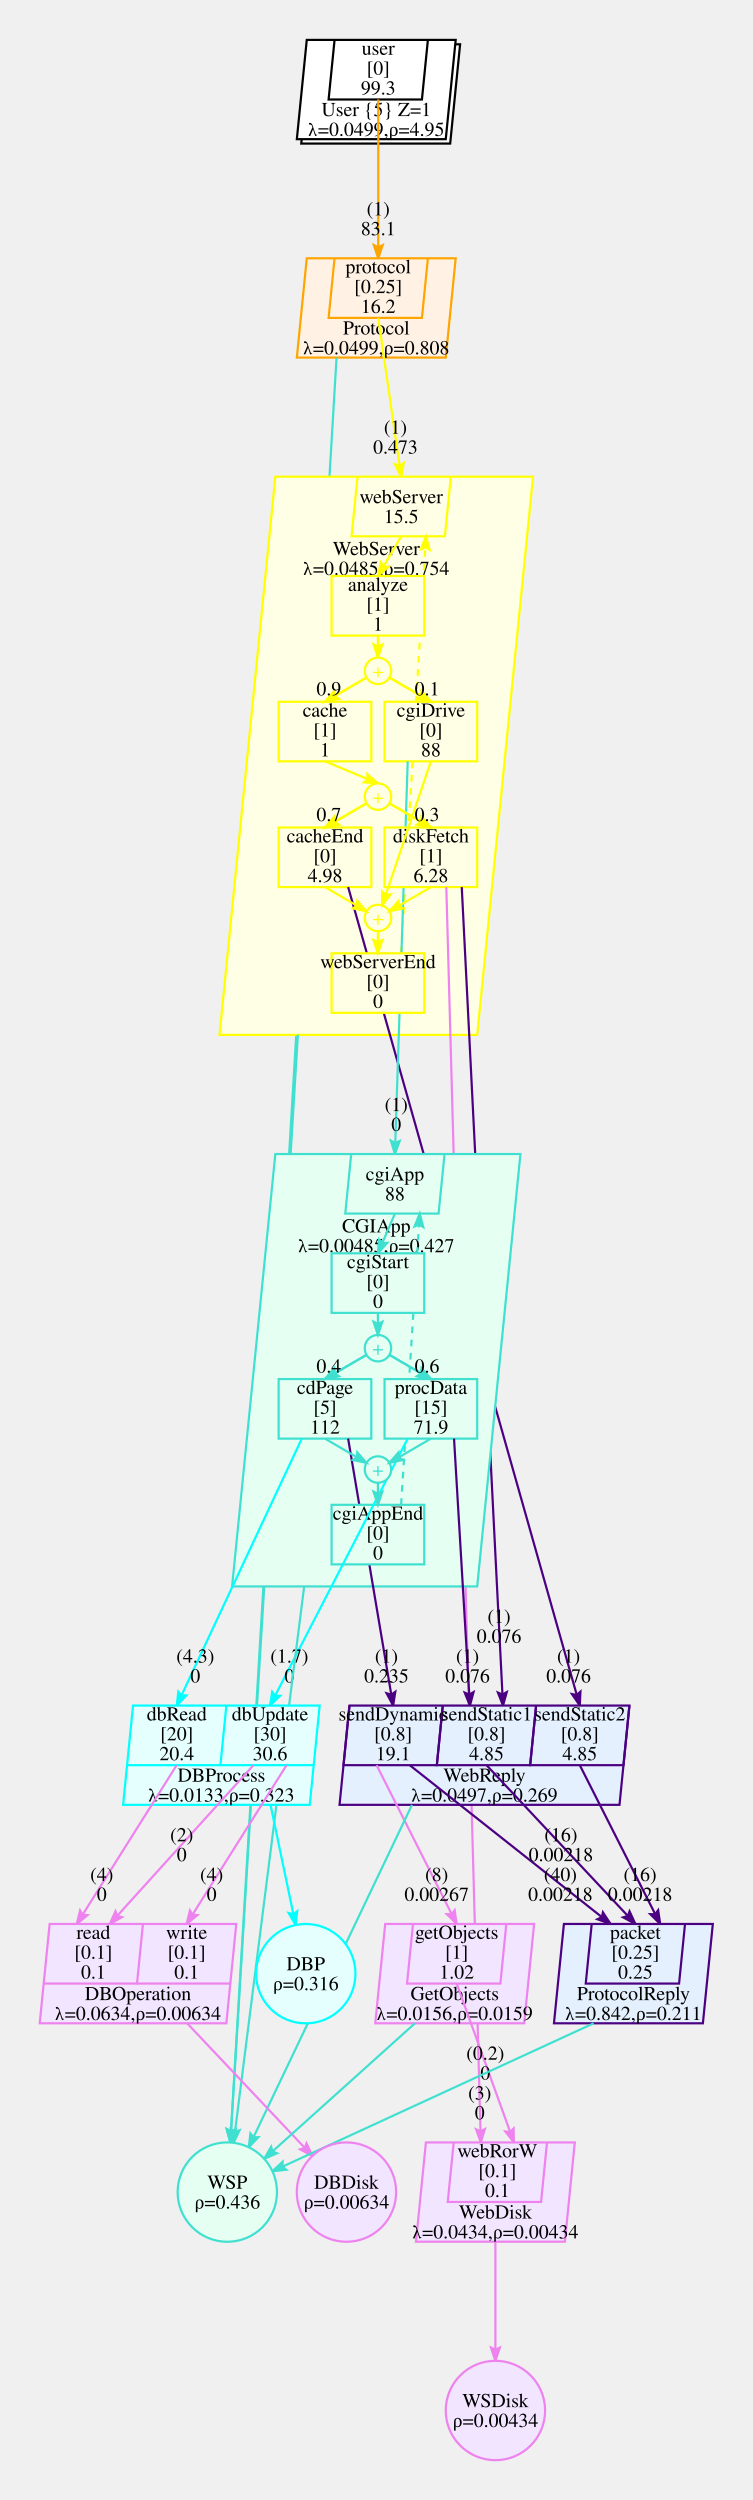
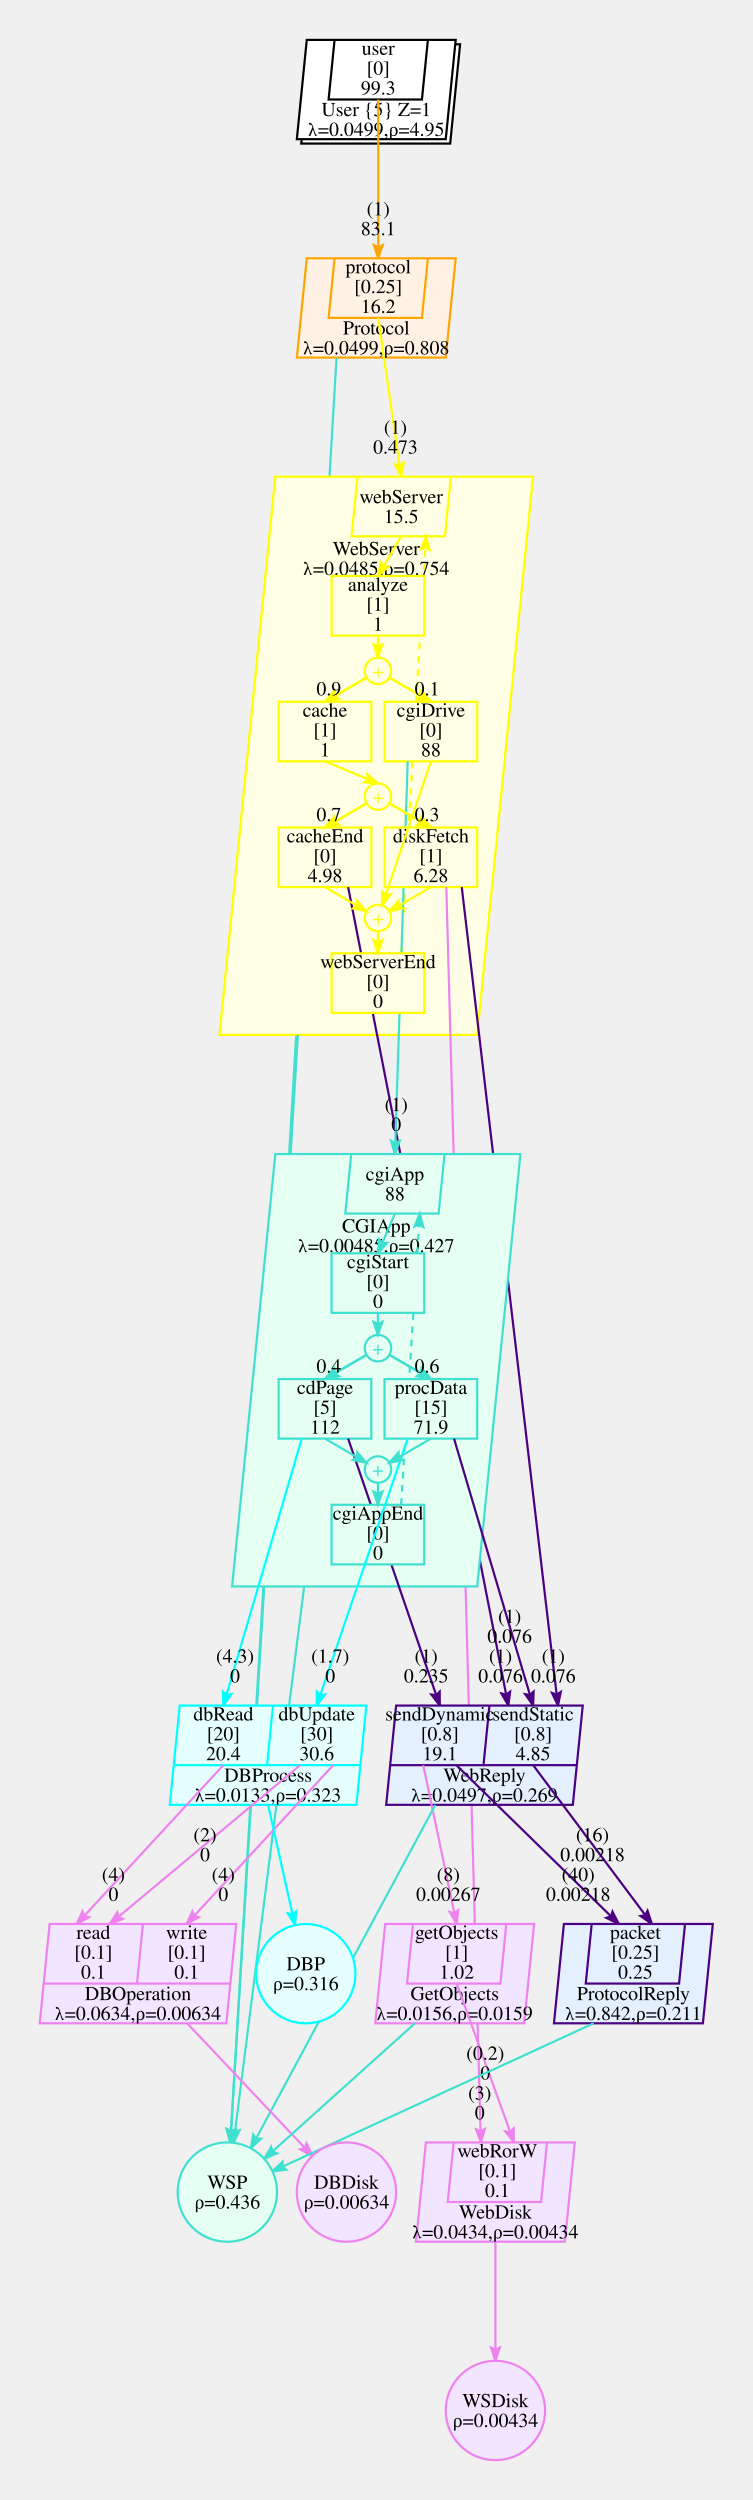
<svg xmlns="http://www.w3.org/2000/svg" width="4.737in" height="15.736in" viewBox="0 0 8528 28325">
  <polygon fill="#ffffff" stroke="black" stroke-width="25" points="3526.25,500 5213.75,500 5101.25,1625 3413.75,1625 " />
  <polygon fill="#ffffff" stroke="black" stroke-width="25" points="3476.25,450 5163.75,450 5051.25,1575 3363.75,1575 " />
  <text x="4264" y="1538" font-family="Times" font-style="Roman" font-size="225" fill="black" text-anchor="middle">λ=0.0499,ρ=4.95</text>
  <text x="4264" y="1313" font-family="Times" font-style="Roman" font-size="225" fill="black" text-anchor="middle">User {5} Z=1</text>
  <polyline stroke="black" stroke-width="25" fill="none" points="3791.25,450 3723.75,1125 4781.25,1125 4848.75,450 " />
  <text x="4286" y="1069" font-family="Times" font-style="Roman" font-size="225" fill="black" text-anchor="middle">99.3</text>
  <text x="4286" y="844" font-family="Times" font-style="Roman" font-size="225" fill="black" text-anchor="middle">[0]</text>
  <text x="4286" y="619" font-family="Times" font-style="Roman" font-size="225" fill="black" text-anchor="middle">user</text>
  <line x1="4286.25" y1="1125" x2="4286.25" y2="2925" stroke="Orange" stroke-width="25" />
  <polygon fill="Orange" stroke="Orange" stroke-width="25" points="4286.25,2925 4336.25,2775 4286.25,2800 4236.25,2775 " />
  <text x="4286" y="2663" font-family="Times" font-style="Roman" font-size="225" fill="black" text-anchor="middle">83.1</text>
  <text x="4286" y="2438" font-family="Times" font-style="Roman" font-size="225" fill="black" text-anchor="middle">(1)</text>
  <polygon fill="#fff2e5" stroke="Orange" stroke-width="25" points="3476.25,2925 5163.75,2925 5051.25,4050 3363.75,4050 " />
  <text x="4264" y="4013" font-family="Times" font-style="Roman" font-size="225" fill="black" text-anchor="middle">λ=0.0499,ρ=0.808</text>
  <text x="4264" y="3788" font-family="Times" font-style="Roman" font-size="225" fill="black" text-anchor="middle">Protocol</text>
  <polyline stroke="Orange" stroke-width="25" fill="none" points="3791.25,2925 3723.75,3600 4781.25,3600 4848.75,2925 " />
  <text x="4286" y="3544" font-family="Times" font-style="Roman" font-size="225" fill="black" text-anchor="middle">16.2</text>
  <text x="4286" y="3319" font-family="Times" font-style="Roman" font-size="225" fill="black" text-anchor="middle">[0.25]</text>
  <text x="4286" y="3094" font-family="Times" font-style="Roman" font-size="225" fill="black" text-anchor="middle">protocol</text>
  <line x1="4286.25" y1="3600" x2="4546.25" y2="5400" stroke="Yellow" stroke-width="25" />
  <polygon fill="Yellow" stroke="Yellow" stroke-width="25" points="4546.25,5400 4574.29,5244.39 4528.38,5276.28 4475.32,5258.69 " />
  <text x="4481" y="5138" font-family="Times" font-style="Roman" font-size="225" fill="black" text-anchor="middle">0.473</text>
  <text x="4481" y="4913" font-family="Times" font-style="Roman" font-size="225" fill="black" text-anchor="middle">(1)</text>
  <line x1="3813.75" y1="4050" x2="2609.68" y2="24276" stroke="Turquoise" stroke-width="25" />
  <polygon fill="Turquoise" stroke="Turquoise" stroke-width="25" points="2609.68,24276 2668.5,24129.2 2617.11,24151.2 2568.68,24123.3 " />
  <polygon fill="#ffffe5" stroke="Yellow" stroke-width="25" points="3120,5400 6040,5400 5407.5,11725 2487.5,11725 " />
  <text x="4264" y="6513" font-family="Times" font-style="Roman" font-size="225" fill="black" text-anchor="middle">λ=0.0485,ρ=0.754</text>
  <text x="4264" y="6288" font-family="Times" font-style="Roman" font-size="225" fill="black" text-anchor="middle">WebServer</text>
  <polyline stroke="Yellow" stroke-width="25" fill="none" points="4051.25,5400 3983.75,6075 5041.25,6075 5108.75,5400 " />
  <text x="4546" y="5925" font-family="Times" font-style="Roman" font-size="225" fill="black" text-anchor="middle">15.5</text>
  <text x="4546" y="5700" font-family="Times" font-style="Roman" font-size="225" fill="black" text-anchor="middle">webServer</text>
  <line x1="4546.25" y1="6075" x2="4282.5" y2="6525" stroke="Yellow" stroke-width="25" />
  <polygon fill="Yellow" stroke="Yellow" stroke-width="25" points="4282.5,6525 4401.49,6420.87 4345.71,6417.16 4315.21,6370.31 " />
  <line x1="4545" y1="10800" x2="4827.5" y2="6075" stroke-dasharray="75" stroke="Yellow" stroke-width="25" />
  <polygon fill="Yellow" stroke="Yellow" stroke-width="25" points="4827.5,6075 4768.64,6221.75 4820.04,6199.78 4868.46,6227.72 " />
  <polygon fill="#ffffe5" stroke="Yellow" stroke-width="25" points="3757.5,7200 3757.5,6525 4807.5,6525 4807.5,7200 3757.5,7200 " />
  <text x="4283" y="7144" font-family="Times" font-style="Roman" font-size="225" fill="black" text-anchor="middle">1</text>
  <text x="4283" y="6919" font-family="Times" font-style="Roman" font-size="225" fill="black" text-anchor="middle">[1]</text>
  <text x="4283" y="6694" font-family="Times" font-style="Roman" font-size="225" fill="black" text-anchor="middle">analyze</text>
  <polygon fill="#ffffe5" stroke="Yellow" stroke-width="25" points="3157.5,8625 3157.5,7950 4207.5,7950 4207.5,8625 3157.5,8625 " />
  <text x="3683" y="8569" font-family="Times" font-style="Roman" font-size="225" fill="black" text-anchor="middle">1</text>
  <text x="3683" y="8344" font-family="Times" font-style="Roman" font-size="225" fill="black" text-anchor="middle">[1]</text>
  <text x="3683" y="8119" font-family="Times" font-style="Roman" font-size="225" fill="black" text-anchor="middle">cache</text>
  <polygon fill="#ffffe5" stroke="Yellow" stroke-width="25" points="3157.5,10050 3157.5,9375 4207.5,9375 4207.5,10050 3157.5,10050 " />
-   <line x1="3945" y1="10050" x2="6570" y2="19325" stroke="Indigo" stroke-width="25" />
-   <polygon fill="Indigo" stroke="Indigo" stroke-width="25" points="6570,19325 6577.26,19167.1 6535.96,19204.7 6481.04,19194.3 " />
-   <text x="6443" y="19063" font-family="Times" font-style="Roman" font-size="225" fill="black" text-anchor="middle">0.076</text>
-   <text x="6443" y="18838" font-family="Times" font-style="Roman" font-size="225" fill="black" text-anchor="middle">(1)</text>
+   <line x1="3945" y1="10050" x2="5760" y2="19325" stroke="Indigo" stroke-width="25" />
+   <polygon fill="Indigo" stroke="Indigo" stroke-width="25" points="5760,19325 5780.26,19168.2 5735.99,19202.3 5682.12,19187.4 " />
+   <text x="5672" y="19063" font-family="Times" font-style="Roman" font-size="225" fill="black" text-anchor="middle">0.076</text>
+   <text x="5672" y="18838" font-family="Times" font-style="Roman" font-size="225" fill="black" text-anchor="middle">(1)</text>
  <text x="3683" y="9994" font-family="Times" font-style="Roman" font-size="225" fill="black" text-anchor="middle">4.98</text>
  <text x="3683" y="9769" font-family="Times" font-style="Roman" font-size="225" fill="black" text-anchor="middle">[0]</text>
  <text x="3683" y="9544" font-family="Times" font-style="Roman" font-size="225" fill="black" text-anchor="middle">cacheEnd</text>
  <polygon fill="#ffffe5" stroke="Yellow" stroke-width="25" points="4357.5,8625 4357.5,7950 5407.5,7950 5407.5,8625 4357.5,8625 " />
  <line x1="4620" y1="8625" x2="4475" y2="13075" stroke="Turquoise" stroke-width="25" />
  <polygon fill="Turquoise" stroke="Turquoise" stroke-width="25" points="4475,13075 4529.86,12926.7 4479.07,12950.1 4429.91,12923.5 " />
  <text x="4490" y="12813" font-family="Times" font-style="Roman" font-size="225" fill="black" text-anchor="middle">0</text>
  <text x="4490" y="12588" font-family="Times" font-style="Roman" font-size="225" fill="black" text-anchor="middle">(1)</text>
  <text x="4883" y="8569" font-family="Times" font-style="Roman" font-size="225" fill="black" text-anchor="middle">88</text>
  <text x="4883" y="8344" font-family="Times" font-style="Roman" font-size="225" fill="black" text-anchor="middle">[0]</text>
  <text x="4883" y="8119" font-family="Times" font-style="Roman" font-size="225" fill="black" text-anchor="middle">cgiDrive</text>
  <polygon fill="#ffffe5" stroke="Yellow" stroke-width="25" points="4357.5,10050 4357.5,9375 5407.5,9375 5407.5,10050 4357.5,10050 " />
  <line x1="5057.5" y1="10050" x2="5448.75" y2="24275" stroke="Violet" stroke-width="25" />
  <polygon fill="Violet" stroke="Violet" stroke-width="25" points="5448.75,24275 5494.61,24123.7 5445.31,24150 5394.64,24126.4 " />
  <text x="5436" y="24013" font-family="Times" font-style="Roman" font-size="225" fill="black" text-anchor="middle">0</text>
  <text x="5436" y="23788" font-family="Times" font-style="Roman" font-size="225" fill="black" text-anchor="middle">(3)</text>
-   <line x1="5232.5" y1="10050" x2="5700" y2="19325" stroke="Indigo" stroke-width="25" />
-   <polygon fill="Indigo" stroke="Indigo" stroke-width="25" points="5700,19325 5742.39,19172.7 5693.71,19200.2 5642.51,19177.7 " />
-   <text x="5655" y="18613" font-family="Times" font-style="Roman" font-size="225" fill="black" text-anchor="middle">0.076</text>
-   <text x="5655" y="18388" font-family="Times" font-style="Roman" font-size="225" fill="black" text-anchor="middle">(1)</text>
+   <line x1="5232.5" y1="10050" x2="6322.5" y2="19325" stroke="Indigo" stroke-width="25" />
+   <polygon fill="Indigo" stroke="Indigo" stroke-width="25" points="6322.5,19325 6354.65,19170.2 6307.91,19200.9 6255.33,19181.9 " />
+   <text x="6270" y="19063" font-family="Times" font-style="Roman" font-size="225" fill="black" text-anchor="middle">0.076</text>
+   <text x="6270" y="18838" font-family="Times" font-style="Roman" font-size="225" fill="black" text-anchor="middle">(1)</text>
  <text x="4883" y="9994" font-family="Times" font-style="Roman" font-size="225" fill="black" text-anchor="middle">6.28</text>
  <text x="4883" y="9769" font-family="Times" font-style="Roman" font-size="225" fill="black" text-anchor="middle">[1]</text>
  <text x="4883" y="9544" font-family="Times" font-style="Roman" font-size="225" fill="black" text-anchor="middle">diskFetch</text>
  <polygon fill="#ffffe5" stroke="Yellow" stroke-width="25" points="3757.5,11475 3757.5,10800 4807.5,10800 4807.5,11475 3757.5,11475 " />
  <text x="4283" y="11419" font-family="Times" font-style="Roman" font-size="225" fill="black" text-anchor="middle">0</text>
  <text x="4283" y="11194" font-family="Times" font-style="Roman" font-size="225" fill="black" text-anchor="middle">[0]</text>
  <text x="4283" y="10969" font-family="Times" font-style="Roman" font-size="225" fill="black" text-anchor="middle">webServerEnd</text>
  <line x1="4282.5" y1="7200" x2="4282.5" y2="7450" stroke="Yellow" stroke-width="25" />
  <polygon fill="Yellow" stroke="Yellow" stroke-width="25" points="4282.5,7450 4332.5,7300 4282.5,7325 4232.5,7300 " />
  <line x1="3682.5" y1="8625" x2="4282.5" y2="8875" stroke="Yellow" stroke-width="25" />
  <polygon fill="Yellow" stroke="Yellow" stroke-width="25" points="4282.5,8875 4163.27,8771.15 4167.12,8826.92 4124.81,8863.46 " />
  <circle cx="4283" cy="7600" r="150" fill="#ffffe5" stroke="Yellow" stroke-width="25" />
  <text x="4283" y="7675" font-family="Times" font-style="Roman" font-size="225" fill="Yellow" text-anchor="middle">+</text>
  <line x1="4152.93" y1="7675.58" x2="3682.5" y2="7950" stroke="Yellow" stroke-width="25" />
  <polygon fill="Yellow" stroke="Yellow" stroke-width="25" points="3682.5,7950 3837.26,7917.61 3790.47,7887.02 3786.87,7831.23 " />
  <line x1="4412.07" y1="7675.58" x2="4882.5" y2="7950" stroke="Yellow" stroke-width="25" />
  <polygon fill="Yellow" stroke="Yellow" stroke-width="25" points="4882.5,7950 4778.13,7831.23 4774.53,7887.02 4727.74,7917.61 " />
  <line x1="4152.93" y1="7675.58" x2="3682.5" y2="7950" stroke="Yellow" stroke-width="25" />
  <polygon fill="Yellow" stroke="Yellow" stroke-width="25" points="3682.5,7950 3837.26,7917.61 3790.47,7887.02 3786.87,7831.23 " />
  <line x1="4412.07" y1="7675.58" x2="4882.5" y2="7950" stroke="Yellow" stroke-width="25" />
  <polygon fill="Yellow" stroke="Yellow" stroke-width="25" points="4882.5,7950 4778.13,7831.23 4774.53,7887.02 4727.74,7917.61 " />
  <text x="3726" y="7877" font-family="Times" font-style="Roman" font-size="225" fill="black" text-anchor="middle">0.9</text>
  <text x="4839" y="7877" font-family="Times" font-style="Roman" font-size="225" fill="black" text-anchor="middle">0.1</text>
  <circle cx="4283" cy="10400" r="150" fill="#ffffe5" stroke="Yellow" stroke-width="25" />
  <text x="4283" y="10475" font-family="Times" font-style="Roman" font-size="225" fill="Yellow" text-anchor="middle">+</text>
  <line x1="3682.5" y1="10050" x2="4152.93" y2="10324.4" stroke="Yellow" stroke-width="25" />
  <polygon fill="Yellow" stroke="Yellow" stroke-width="25" points="4152.93,10324.4 4048.56,10205.6 4044.96,10261.4 3998.17,10292 " />
  <line x1="4882.5" y1="8625" x2="4330.53" y2="10257.9" stroke="Yellow" stroke-width="25" />
  <polygon fill="Yellow" stroke="Yellow" stroke-width="25" points="4330.53,10257.9 4425.94,10131.8 4370.56,10139.5 4331.2,10099.8 " />
  <line x1="4882.5" y1="10050" x2="4412.07" y2="10324.4" stroke="Yellow" stroke-width="25" />
  <polygon fill="Yellow" stroke="Yellow" stroke-width="25" points="4412.07,10324.4 4566.83,10292 4520.04,10261.4 4516.44,10205.6 " />
  <circle cx="4283" cy="9025" r="150" fill="#ffffe5" stroke="Yellow" stroke-width="25" />
  <text x="4283" y="9100" font-family="Times" font-style="Roman" font-size="225" fill="Yellow" text-anchor="middle">+</text>
  <line x1="4152.93" y1="9100.58" x2="3682.5" y2="9375" stroke="Yellow" stroke-width="25" />
  <polygon fill="Yellow" stroke="Yellow" stroke-width="25" points="3682.5,9375 3837.26,9342.61 3790.47,9312.02 3786.87,9256.23 " />
  <line x1="4412.07" y1="9100.58" x2="4882.5" y2="9375" stroke="Yellow" stroke-width="25" />
  <polygon fill="Yellow" stroke="Yellow" stroke-width="25" points="4882.5,9375 4778.13,9256.23 4774.53,9312.02 4727.74,9342.61 " />
  <line x1="4152.93" y1="9100.58" x2="3682.5" y2="9375" stroke="Yellow" stroke-width="25" />
  <polygon fill="Yellow" stroke="Yellow" stroke-width="25" points="3682.5,9375 3837.26,9342.61 3790.47,9312.02 3786.87,9256.23 " />
  <line x1="4412.07" y1="9100.58" x2="4882.5" y2="9375" stroke="Yellow" stroke-width="25" />
  <polygon fill="Yellow" stroke="Yellow" stroke-width="25" points="4882.5,9375 4778.13,9256.23 4774.53,9312.02 4727.74,9342.61 " />
  <text x="3726" y="9302" font-family="Times" font-style="Roman" font-size="225" fill="black" text-anchor="middle">0.7</text>
  <text x="4839" y="9302" font-family="Times" font-style="Roman" font-size="225" fill="black" text-anchor="middle">0.3</text>
  <line x1="4282.5" y1="10550" x2="4282.5" y2="10800" stroke="Yellow" stroke-width="25" />
  <polygon fill="Yellow" stroke="Yellow" stroke-width="25" points="4282.5,10800 4332.5,10650 4282.5,10675 4232.5,10650 " />
  <line x1="3375.62" y1="11725" x2="2610.48" y2="24276" stroke="Turquoise" stroke-width="25" />
  <polygon fill="Turquoise" stroke="Turquoise" stroke-width="25" points="2610.48,24276 2669.51,24129.4 2618.08,24151.3 2569.7,24123.3 " />
  <polygon fill="#e5fff2" stroke="Turquoise" stroke-width="25" points="3120,13075 5897.5,13075 5407.5,17975 2630,17975 " />
  <text x="4264" y="14188" font-family="Times" font-style="Roman" font-size="225" fill="black" text-anchor="middle">λ=0.00485,ρ=0.427</text>
  <text x="4264" y="13963" font-family="Times" font-style="Roman" font-size="225" fill="black" text-anchor="middle">CGIApp</text>
  <polyline stroke="Turquoise" stroke-width="25" fill="none" points="3980,13075 3912.5,13750 4970,13750 5037.5,13075 " />
  <text x="4475" y="13600" font-family="Times" font-style="Roman" font-size="225" fill="black" text-anchor="middle">88</text>
  <text x="4475" y="13375" font-family="Times" font-style="Roman" font-size="225" fill="black" text-anchor="middle">cgiApp</text>
  <line x1="4475" y1="13750" x2="4282.5" y2="14200" stroke="Turquoise" stroke-width="25" />
  <polygon fill="Turquoise" stroke="Turquoise" stroke-width="25" points="4282.5,14200 4387.47,14081.8 4331.66,14085.1 4295.52,14042.4 " />
  <line x1="4545" y1="17050" x2="4756.25" y2="13750" stroke-dasharray="75" stroke="Turquoise" stroke-width="25" />
  <polygon fill="Turquoise" stroke="Turquoise" stroke-width="25" points="4756.25,13750 4696.77,13896.5 4748.26,13874.7 4796.57,13902.9 " />
  <polygon fill="#e5fff2" stroke="Turquoise" stroke-width="25" points="3157.5,16300 3157.5,15625 4207.5,15625 4207.5,16300 3157.5,16300 " />
-   <line x1="3420" y1="16300" x2="2002.5" y2="19325" stroke="Cyan" stroke-width="25" />
-   <polygon fill="Cyan" stroke="Cyan" stroke-width="25" points="2002.5,19325 2111.42,19210.4 2055.54,19211.8 2020.87,19168 " />
-   <text x="2213" y="19063" font-family="Times" font-style="Roman" font-size="225" fill="black" text-anchor="middle">0</text>
-   <text x="2213" y="18838" font-family="Times" font-style="Roman" font-size="225" fill="black" text-anchor="middle">(4.3)</text>
-   <line x1="3945" y1="16300" x2="4455" y2="19325" stroke="Indigo" stroke-width="25" />
-   <polygon fill="Indigo" stroke="Indigo" stroke-width="25" points="4455,19325 4479.37,19168.8 4434.22,19201.7 4380.76,19185.4 " />
-   <text x="4379" y="19063" font-family="Times" font-style="Roman" font-size="225" fill="black" text-anchor="middle">0.235</text>
-   <text x="4379" y="18838" font-family="Times" font-style="Roman" font-size="225" fill="black" text-anchor="middle">(1)</text>
+   <line x1="3420" y1="16300" x2="2531.25" y2="19325" stroke="Cyan" stroke-width="25" />
+   <polygon fill="Cyan" stroke="Cyan" stroke-width="25" points="2531.25,19325 2621.51,19195.2 2566.49,19205.1 2525.56,19167 " />
+   <text x="2663" y="19063" font-family="Times" font-style="Roman" font-size="225" fill="black" text-anchor="middle">0</text>
+   <text x="2663" y="18838" font-family="Times" font-style="Roman" font-size="225" fill="black" text-anchor="middle">(4.3)</text>
+   <line x1="3945" y1="16300" x2="4983.75" y2="19325" stroke="Indigo" stroke-width="25" />
+   <polygon fill="Indigo" stroke="Indigo" stroke-width="25" points="4983.75,19325 4982.32,19166.9 4943.15,19206.8 4887.74,19199.4 " />
+   <text x="4829" y="19063" font-family="Times" font-style="Roman" font-size="225" fill="black" text-anchor="middle">0.235</text>
+   <text x="4829" y="18838" font-family="Times" font-style="Roman" font-size="225" fill="black" text-anchor="middle">(1)</text>
  <text x="3683" y="16244" font-family="Times" font-style="Roman" font-size="225" fill="black" text-anchor="middle">112</text>
  <text x="3683" y="16019" font-family="Times" font-style="Roman" font-size="225" fill="black" text-anchor="middle">[5]</text>
  <text x="3683" y="15794" font-family="Times" font-style="Roman" font-size="225" fill="black" text-anchor="middle">cdPage</text>
  <polygon fill="#e5fff2" stroke="Turquoise" stroke-width="25" points="3757.5,17725 3757.5,17050 4807.5,17050 4807.5,17725 3757.5,17725 " />
  <text x="4283" y="17669" font-family="Times" font-style="Roman" font-size="225" fill="black" text-anchor="middle">0</text>
  <text x="4283" y="17444" font-family="Times" font-style="Roman" font-size="225" fill="black" text-anchor="middle">[0]</text>
  <text x="4283" y="17219" font-family="Times" font-style="Roman" font-size="225" fill="black" text-anchor="middle">cgiAppEnd</text>
  <polygon fill="#e5fff2" stroke="Turquoise" stroke-width="25" points="3757.5,14875 3757.5,14200 4807.5,14200 4807.5,14875 3757.5,14875 " />
  <text x="4283" y="14819" font-family="Times" font-style="Roman" font-size="225" fill="black" text-anchor="middle">0</text>
  <text x="4283" y="14594" font-family="Times" font-style="Roman" font-size="225" fill="black" text-anchor="middle">[0]</text>
  <text x="4283" y="14369" font-family="Times" font-style="Roman" font-size="225" fill="black" text-anchor="middle">cgiStart</text>
  <polygon fill="#e5fff2" stroke="Turquoise" stroke-width="25" points="4357.5,16300 4357.5,15625 5407.5,15625 5407.5,16300 4357.5,16300 " />
-   <line x1="4620" y1="16300" x2="3060" y2="19325" stroke="Cyan" stroke-width="25" />
-   <polygon fill="Cyan" stroke="Cyan" stroke-width="25" points="3060,19325 3173.19,19214.6 3117.29,19213.9 3084.31,19168.8 " />
-   <text x="3279" y="19063" font-family="Times" font-style="Roman" font-size="225" fill="black" text-anchor="middle">0</text>
-   <text x="3279" y="18838" font-family="Times" font-style="Roman" font-size="225" fill="black" text-anchor="middle">(1.7)</text>
-   <line x1="5145" y1="16300" x2="5325" y2="19325" stroke="Indigo" stroke-width="25" />
-   <polygon fill="Indigo" stroke="Indigo" stroke-width="25" points="5325,19325 5366,19172.3 5317.58,19200.2 5266.18,19178.2 " />
-   <text x="5298" y="19063" font-family="Times" font-style="Roman" font-size="225" fill="black" text-anchor="middle">0.076</text>
-   <text x="5298" y="18838" font-family="Times" font-style="Roman" font-size="225" fill="black" text-anchor="middle">(1)</text>
+   <line x1="4620" y1="16300" x2="3588.75" y2="19325" stroke="Cyan" stroke-width="25" />
+   <polygon fill="Cyan" stroke="Cyan" stroke-width="25" points="3588.75,19325 3684.48,19199.2 3629.08,19206.7 3589.83,19166.9 " />
+   <text x="3742" y="19063" font-family="Times" font-style="Roman" font-size="225" fill="black" text-anchor="middle">0</text>
+   <text x="3742" y="18838" font-family="Times" font-style="Roman" font-size="225" fill="black" text-anchor="middle">(1.7)</text>
+   <line x1="5145" y1="16300" x2="6041.25" y2="19325" stroke="Indigo" stroke-width="25" />
+   <polygon fill="Indigo" stroke="Indigo" stroke-width="25" points="6041.25,19325 6046.58,19167 6005.74,19205.1 5950.7,19195.4 " />
+   <text x="5775" y="18613" font-family="Times" font-style="Roman" font-size="225" fill="black" text-anchor="middle">0.076</text>
+   <text x="5775" y="18388" font-family="Times" font-style="Roman" font-size="225" fill="black" text-anchor="middle">(1)</text>
  <text x="4883" y="16244" font-family="Times" font-style="Roman" font-size="225" fill="black" text-anchor="middle">71.9</text>
  <text x="4883" y="16019" font-family="Times" font-style="Roman" font-size="225" fill="black" text-anchor="middle">[15]</text>
  <text x="4883" y="15794" font-family="Times" font-style="Roman" font-size="225" fill="black" text-anchor="middle">procData</text>
  <circle cx="4283" cy="16650" r="150" fill="#e5fff2" stroke="Turquoise" stroke-width="25" />
  <text x="4283" y="16725" font-family="Times" font-style="Roman" font-size="225" fill="Turquoise" text-anchor="middle">+</text>
  <line x1="3682.5" y1="16300" x2="4152.93" y2="16574.4" stroke="Turquoise" stroke-width="25" />
  <polygon fill="Turquoise" stroke="Turquoise" stroke-width="25" points="4152.93,16574.4 4048.56,16455.6 4044.96,16511.4 3998.17,16542 " />
  <line x1="4882.5" y1="16300" x2="4412.07" y2="16574.4" stroke="Turquoise" stroke-width="25" />
  <polygon fill="Turquoise" stroke="Turquoise" stroke-width="25" points="4412.07,16574.4 4566.83,16542 4520.04,16511.4 4516.44,16455.6 " />
  <circle cx="4283" cy="15275" r="150" fill="#e5fff2" stroke="Turquoise" stroke-width="25" />
  <text x="4283" y="15350" font-family="Times" font-style="Roman" font-size="225" fill="Turquoise" text-anchor="middle">+</text>
  <line x1="4152.93" y1="15350.6" x2="3682.5" y2="15625" stroke="Turquoise" stroke-width="25" />
  <polygon fill="Turquoise" stroke="Turquoise" stroke-width="25" points="3682.5,15625 3837.26,15592.6 3790.47,15562 3786.87,15506.2 " />
  <line x1="4412.07" y1="15350.6" x2="4882.5" y2="15625" stroke="Turquoise" stroke-width="25" />
  <polygon fill="Turquoise" stroke="Turquoise" stroke-width="25" points="4882.5,15625 4778.13,15506.2 4774.53,15562 4727.74,15592.6 " />
  <line x1="4152.93" y1="15350.6" x2="3682.5" y2="15625" stroke="Turquoise" stroke-width="25" />
  <polygon fill="Turquoise" stroke="Turquoise" stroke-width="25" points="3682.5,15625 3837.26,15592.6 3790.47,15562 3786.87,15506.2 " />
  <line x1="4412.07" y1="15350.6" x2="4882.5" y2="15625" stroke="Turquoise" stroke-width="25" />
  <polygon fill="Turquoise" stroke="Turquoise" stroke-width="25" points="4882.5,15625 4778.13,15506.2 4774.53,15562 4727.74,15592.6 " />
  <text x="3726" y="15552" font-family="Times" font-style="Roman" font-size="225" fill="black" text-anchor="middle">0.4</text>
  <text x="4839" y="15552" font-family="Times" font-style="Roman" font-size="225" fill="black" text-anchor="middle">0.6</text>
  <line x1="4282.5" y1="16800" x2="4282.5" y2="17050" stroke="Turquoise" stroke-width="25" />
  <polygon fill="Turquoise" stroke="Turquoise" stroke-width="25" points="4282.5,17050 4332.5,16900 4282.5,16925 4232.5,16900 " />
  <line x1="4282.5" y1="14875" x2="4282.5" y2="15125" stroke="Turquoise" stroke-width="25" />
  <polygon fill="Turquoise" stroke="Turquoise" stroke-width="25" points="4282.5,15125 4332.5,14975 4282.5,15000 4232.5,14975 " />
  <line x1="3446.88" y1="17975" x2="2647.05" y2="24279.5" stroke="Turquoise" stroke-width="25" />
  <polygon fill="Turquoise" stroke="Turquoise" stroke-width="25" points="2647.05,24279.5 2715.53,24137 2662.78,24155.5 2616.32,24124.4 " />
-   <polygon fill="#e5ffff" stroke="Cyan" stroke-width="25" points="1507.5,19325 3622.5,19325 3510,20450 1395,20450 " />
-   <text x="2509" y="20413" font-family="Times" font-style="Roman" font-size="225" fill="black" text-anchor="middle">λ=0.0133,ρ=0.323</text>
-   <text x="2509" y="20188" font-family="Times" font-style="Roman" font-size="225" fill="black" text-anchor="middle">DBProcess</text>
-   <polyline stroke="Cyan" stroke-width="25" fill="none" points="1440,20000 2497.5,20000 2565,19325 " />
-   <text x="2003" y="19944" font-family="Times" font-style="Roman" font-size="225" fill="black" text-anchor="middle">20.4</text>
-   <text x="2003" y="19719" font-family="Times" font-style="Roman" font-size="225" fill="black" text-anchor="middle">[20]</text>
-   <text x="2003" y="19494" font-family="Times" font-style="Roman" font-size="225" fill="black" text-anchor="middle">dbRead</text>
-   <line x1="2002.5" y1="20000" x2="870" y2="21800" stroke="Violet" stroke-width="25" />
-   <polygon fill="Violet" stroke="Violet" stroke-width="25" points="870,21800 992.2,21699.7 936.567,21694.2 907.559,21646.4 " />
-   <text x="1153" y="21538" font-family="Times" font-style="Roman" font-size="225" fill="black" text-anchor="middle">0</text>
-   <text x="1153" y="21313" font-family="Times" font-style="Roman" font-size="225" fill="black" text-anchor="middle">(4)</text>
-   <line x1="2497.5" y1="20000" x2="3555" y2="20000" stroke="Cyan" stroke-width="25" />
-   <text x="3060" y="19944" font-family="Times" font-style="Roman" font-size="225" fill="black" text-anchor="middle">30.6</text>
-   <text x="3060" y="19719" font-family="Times" font-style="Roman" font-size="225" fill="black" text-anchor="middle">[30]</text>
-   <text x="3060" y="19494" font-family="Times" font-style="Roman" font-size="225" fill="black" text-anchor="middle">dbUpdate</text>
-   <line x1="2872.5" y1="20000" x2="1245" y2="21800" stroke="Violet" stroke-width="25" />
-   <polygon fill="Violet" stroke="Violet" stroke-width="25" points="1245,21800 1382.69,21722.3 1328.83,21707.3 1308.51,21655.2 " />
-   <text x="2059" y="21088" font-family="Times" font-style="Roman" font-size="225" fill="black" text-anchor="middle">0</text>
-   <text x="2059" y="20863" font-family="Times" font-style="Roman" font-size="225" fill="black" text-anchor="middle">(2)</text>
-   <line x1="3247.5" y1="20000" x2="2115" y2="21800" stroke="Violet" stroke-width="25" />
-   <polygon fill="Violet" stroke="Violet" stroke-width="25" points="2115,21800 2237.2,21699.7 2181.57,21694.2 2152.56,21646.4 " />
-   <text x="2398" y="21538" font-family="Times" font-style="Roman" font-size="225" fill="black" text-anchor="middle">0</text>
-   <text x="2398" y="21313" font-family="Times" font-style="Roman" font-size="225" fill="black" text-anchor="middle">(4)</text>
-   <line x1="3065.62" y1="20450" x2="3350.02" y2="21811.9" stroke="Cyan" stroke-width="25" />
-   <polygon fill="Cyan" stroke="Cyan" stroke-width="25" points="3350.02,21811.9 3368.3,21654.8 3324.47,21689.5 3270.41,21675.3 " />
-   <polygon fill="#e5f0ff" stroke="Indigo" stroke-width="25" points="3960,19325 7132.5,19325 7020,20450 3847.5,20450 " />
+   <polygon fill="#e5ffff" stroke="Cyan" stroke-width="25" points="2036.25,19325 4151.25,19325 4038.75,20450 1923.75,20450 " />
+   <text x="3038" y="20413" font-family="Times" font-style="Roman" font-size="225" fill="black" text-anchor="middle">λ=0.0133,ρ=0.323</text>
+   <text x="3038" y="20188" font-family="Times" font-style="Roman" font-size="225" fill="black" text-anchor="middle">DBProcess</text>
+   <polyline stroke="Cyan" stroke-width="25" fill="none" points="1968.75,20000 3026.25,20000 3093.75,19325 " />
+   <text x="2531" y="19944" font-family="Times" font-style="Roman" font-size="225" fill="black" text-anchor="middle">20.4</text>
+   <text x="2531" y="19719" font-family="Times" font-style="Roman" font-size="225" fill="black" text-anchor="middle">[20]</text>
+   <text x="2531" y="19494" font-family="Times" font-style="Roman" font-size="225" fill="black" text-anchor="middle">dbRead</text>
+   <line x1="2531.25" y1="20000" x2="870" y2="21800" stroke="Violet" stroke-width="25" />
+   <polygon fill="Violet" stroke="Violet" stroke-width="25" points="870,21800 1008.48,21723.7 954.777,21708.1 934.989,21655.9 " />
+   <text x="1285" y="21538" font-family="Times" font-style="Roman" font-size="225" fill="black" text-anchor="middle">0</text>
+   <text x="1285" y="21313" font-family="Times" font-style="Roman" font-size="225" fill="black" text-anchor="middle">(4)</text>
+   <line x1="3026.25" y1="20000" x2="4083.75" y2="20000" stroke="Cyan" stroke-width="25" />
+   <text x="3589" y="19944" font-family="Times" font-style="Roman" font-size="225" fill="black" text-anchor="middle">30.6</text>
+   <text x="3589" y="19719" font-family="Times" font-style="Roman" font-size="225" fill="black" text-anchor="middle">[30]</text>
+   <text x="3589" y="19494" font-family="Times" font-style="Roman" font-size="225" fill="black" text-anchor="middle">dbUpdate</text>
+   <line x1="3401.25" y1="20000" x2="1245" y2="21800" stroke="Violet" stroke-width="25" />
+   <polygon fill="Violet" stroke="Violet" stroke-width="25" points="1245,21800 1392.19,21742.3 1340.96,21719.9 1328.11,21665.5 " />
+   <text x="2323" y="21088" font-family="Times" font-style="Roman" font-size="225" fill="black" text-anchor="middle">0</text>
+   <text x="2323" y="20863" font-family="Times" font-style="Roman" font-size="225" fill="black" text-anchor="middle">(2)</text>
+   <line x1="3776.25" y1="20000" x2="2115" y2="21800" stroke="Violet" stroke-width="25" />
+   <polygon fill="Violet" stroke="Violet" stroke-width="25" points="2115,21800 2253.48,21723.7 2199.78,21708.1 2179.99,21655.9 " />
+   <text x="2530" y="21538" font-family="Times" font-style="Roman" font-size="225" fill="black" text-anchor="middle">0</text>
+   <text x="2530" y="21313" font-family="Times" font-style="Roman" font-size="225" fill="black" text-anchor="middle">(4)</text>
+   <line x1="3037.5" y1="20450" x2="3342.29" y2="21813.5" stroke="Cyan" stroke-width="25" />
+   <polygon fill="Cyan" stroke="Cyan" stroke-width="25" points="3342.29,21813.5 3358.37,21656.3 3315.02,21691.6 3260.78,21678.1 " />
+   <polygon fill="#e5f0ff" stroke="Indigo" stroke-width="25" points="4488.75,19325 6603.75,19325 6491.25,20450 4376.25,20450 " />
  <text x="5490" y="20413" font-family="Times" font-style="Roman" font-size="225" fill="black" text-anchor="middle">λ=0.0497,ρ=0.269</text>
  <text x="5490" y="20188" font-family="Times" font-style="Roman" font-size="225" fill="black" text-anchor="middle">WebReply</text>
-   <polyline stroke="Indigo" stroke-width="25" fill="none" points="3960,19325 3892.5,20000 4950,20000 5017.5,19325 " />
-   <text x="4455" y="19944" font-family="Times" font-style="Roman" font-size="225" fill="black" text-anchor="middle">19.1</text>
-   <text x="4455" y="19719" font-family="Times" font-style="Roman" font-size="225" fill="black" text-anchor="middle">[0.8]</text>
-   <text x="4455" y="19494" font-family="Times" font-style="Roman" font-size="225" fill="black" text-anchor="middle">sendDynamic</text>
-   <line x1="4267.5" y1="20000" x2="5175" y2="21800" stroke="Violet" stroke-width="25" />
-   <polygon fill="Violet" stroke="Violet" stroke-width="25" points="5175,21800 5152.12,21643.6 5118.73,21688.4 5062.83,21688.6 " />
-   <text x="4948" y="21538" font-family="Times" font-style="Roman" font-size="225" fill="black" text-anchor="middle">0.00267</text>
-   <text x="4948" y="21313" font-family="Times" font-style="Roman" font-size="225" fill="black" text-anchor="middle">(8)</text>
-   <line x1="4642.5" y1="20000" x2="6918.75" y2="21800" stroke="Indigo" stroke-width="25" />
-   <polygon fill="Indigo" stroke="Indigo" stroke-width="25" points="6918.75,21800 6832.11,21667.7 6820.7,21722.5 6770.08,21746.2 " />
-   <text x="6350" y="21538" font-family="Times" font-style="Roman" font-size="225" fill="black" text-anchor="middle">0.00218</text>
-   <text x="6350" y="21313" font-family="Times" font-style="Roman" font-size="225" fill="black" text-anchor="middle">(40)</text>
-   <polyline stroke="Indigo" stroke-width="25" fill="none" points="5017.5,19325 4950,20000 6007.5,20000 6075,19325 " />
-   <text x="5513" y="19944" font-family="Times" font-style="Roman" font-size="225" fill="black" text-anchor="middle">4.85</text>
-   <text x="5513" y="19719" font-family="Times" font-style="Roman" font-size="225" fill="black" text-anchor="middle">[0.8]</text>
-   <text x="5513" y="19494" font-family="Times" font-style="Roman" font-size="225" fill="black" text-anchor="middle">sendStatic1</text>
-   <line x1="5512.5" y1="20000" x2="7200" y2="21800" stroke="Indigo" stroke-width="25" />
-   <polygon fill="Indigo" stroke="Indigo" stroke-width="25" points="7200,21800 7133.89,21656.4 7114.51,21708.8 7060.93,21724.8 " />
-   <text x="6356" y="21088" font-family="Times" font-style="Roman" font-size="225" fill="black" text-anchor="middle">0.00218</text>
-   <text x="6356" y="20863" font-family="Times" font-style="Roman" font-size="225" fill="black" text-anchor="middle">(16)</text>
-   <polyline stroke="Indigo" stroke-width="25" fill="none" points="6075,19325 6007.5,20000 7065,20000 7132.5,19325 " />
-   <text x="6570" y="19944" font-family="Times" font-style="Roman" font-size="225" fill="black" text-anchor="middle">4.85</text>
-   <text x="6570" y="19719" font-family="Times" font-style="Roman" font-size="225" fill="black" text-anchor="middle">[0.8]</text>
-   <text x="6570" y="19494" font-family="Times" font-style="Roman" font-size="225" fill="black" text-anchor="middle">sendStatic2</text>
-   <line x1="6570" y1="20000" x2="7481.25" y2="21800" stroke="Indigo" stroke-width="25" />
-   <polygon fill="Indigo" stroke="Indigo" stroke-width="25" points="7481.25,21800 7458.11,21643.6 7424.79,21688.5 7368.89,21688.8 " />
-   <text x="7253" y="21538" font-family="Times" font-style="Roman" font-size="225" fill="black" text-anchor="middle">0.00218</text>
-   <text x="7253" y="21313" font-family="Times" font-style="Roman" font-size="225" fill="black" text-anchor="middle">(16)</text>
-   <line x1="4668.75" y1="20450" x2="2818.39" y2="24329.8" stroke="Turquoise" stroke-width="25" />
-   <polygon fill="Turquoise" stroke="Turquoise" stroke-width="25" points="2818.39,24329.8 2928.09,24215.9 2872.2,24217 2837.83,24172.9 " />
+   <polyline stroke="Indigo" stroke-width="25" fill="none" points="4421.25,20000 5478.75,20000 5546.25,19325 " />
+   <text x="4984" y="19944" font-family="Times" font-style="Roman" font-size="225" fill="black" text-anchor="middle">19.1</text>
+   <text x="4984" y="19719" font-family="Times" font-style="Roman" font-size="225" fill="black" text-anchor="middle">[0.8]</text>
+   <text x="4984" y="19494" font-family="Times" font-style="Roman" font-size="225" fill="black" text-anchor="middle">sendDynamic</text>
+   <line x1="4796.25" y1="20000" x2="5175" y2="21800" stroke="Violet" stroke-width="25" />
+   <polygon fill="Violet" stroke="Violet" stroke-width="25" points="5175,21800 5193.04,21642.9 5149.26,21677.7 5095.19,21663.5 " />
+   <text x="5080" y="21538" font-family="Times" font-style="Roman" font-size="225" fill="black" text-anchor="middle">0.00267</text>
+   <text x="5080" y="21313" font-family="Times" font-style="Roman" font-size="225" fill="black" text-anchor="middle">(8)</text>
+   <line x1="5171.25" y1="20000" x2="7012.5" y2="21800" stroke="Indigo" stroke-width="25" />
+   <polygon fill="Indigo" stroke="Indigo" stroke-width="25" points="7012.5,21800 6940.19,21659.4 6923.12,21712.6 6870.29,21730.9 " />
+   <text x="6552" y="21538" font-family="Times" font-style="Roman" font-size="225" fill="black" text-anchor="middle">0.00218</text>
+   <text x="6552" y="21313" font-family="Times" font-style="Roman" font-size="225" fill="black" text-anchor="middle">(40)</text>
+   <line x1="5478.75" y1="20000" x2="6536.25" y2="20000" stroke="Indigo" stroke-width="25" />
+   <text x="6041" y="19944" font-family="Times" font-style="Roman" font-size="225" fill="black" text-anchor="middle">4.85</text>
+   <text x="6041" y="19719" font-family="Times" font-style="Roman" font-size="225" fill="black" text-anchor="middle">[0.8]</text>
+   <text x="6041" y="19494" font-family="Times" font-style="Roman" font-size="225" fill="black" text-anchor="middle">sendStatic</text>
+   <line x1="6041.25" y1="20000" x2="7387.5" y2="21800" stroke="Indigo" stroke-width="25" />
+   <polygon fill="Indigo" stroke="Indigo" stroke-width="25" points="7387.5,21800 7337.7,21649.9 7312.63,21699.9 7257.62,21709.8 " />
+   <text x="6714" y="21088" font-family="Times" font-style="Roman" font-size="225" fill="black" text-anchor="middle">0.00218</text>
+   <text x="6714" y="20863" font-family="Times" font-style="Roman" font-size="225" fill="black" text-anchor="middle">(16)</text>
+   <line x1="4933.12" y1="20450" x2="2842.44" y2="24342" stroke="Turquoise" stroke-width="25" />
+   <polygon fill="Turquoise" stroke="Turquoise" stroke-width="25" points="2842.44,24342 2957.47,24233.5 2901.59,24231.9 2869.38,24186.2 " />
  <polygon fill="#f2e5ff" stroke="Violet" stroke-width="25" points="562.5,21800 2677.5,21800 2565,22925 450,22925 " />
  <text x="1564" y="22888" font-family="Times" font-style="Roman" font-size="225" fill="black" text-anchor="middle">λ=0.0634,ρ=0.00634</text>
  <text x="1564" y="22663" font-family="Times" font-style="Roman" font-size="225" fill="black" text-anchor="middle">DBOperation</text>
  <polyline stroke="Violet" stroke-width="25" fill="none" points="495,22475 1552.5,22475 1620,21800 " />
  <text x="1058" y="22419" font-family="Times" font-style="Roman" font-size="225" fill="black" text-anchor="middle">0.1</text>
  <text x="1058" y="22194" font-family="Times" font-style="Roman" font-size="225" fill="black" text-anchor="middle">[0.1]</text>
  <text x="1058" y="21969" font-family="Times" font-style="Roman" font-size="225" fill="black" text-anchor="middle">read</text>
  <line x1="1552.5" y1="22475" x2="2610" y2="22475" stroke="Violet" stroke-width="25" />
  <text x="2115" y="22419" font-family="Times" font-style="Roman" font-size="225" fill="black" text-anchor="middle">0.1</text>
  <text x="2115" y="22194" font-family="Times" font-style="Roman" font-size="225" fill="black" text-anchor="middle">[0.1]</text>
  <text x="2115" y="21969" font-family="Times" font-style="Roman" font-size="225" fill="black" text-anchor="middle">write</text>
  <line x1="2120.62" y1="22925" x2="3540.09" y2="24428.5" stroke="Violet" stroke-width="25" />
  <polygon fill="Violet" stroke="Violet" stroke-width="25" points="3540.09,24428.5 3473.48,24285.1 3454.28,24337.6 3400.76,24353.7 " />
  <circle cx="3465" cy="22363" r="563" fill="#e5ffff" stroke="Cyan" stroke-width="25" />
  <text x="3465" y="22550" font-family="Times" font-style="Roman" font-size="225" fill="black" text-anchor="middle">ρ=0.316</text>
  <text x="3465" y="22325" font-family="Times" font-style="Roman" font-size="225" fill="black" text-anchor="middle">DBP</text>
  <polygon fill="#f2e5ff" stroke="Violet" stroke-width="25" points="4365,21800 6052.5,21800 5940,22925 4252.5,22925 " />
  <text x="5153" y="22888" font-family="Times" font-style="Roman" font-size="225" fill="black" text-anchor="middle">λ=0.0156,ρ=0.0159</text>
  <text x="5153" y="22663" font-family="Times" font-style="Roman" font-size="225" fill="black" text-anchor="middle">GetObjects</text>
  <polyline stroke="Violet" stroke-width="25" fill="none" points="4680,21800 4612.5,22475 5670,22475 5737.5,21800 " />
  <text x="5175" y="22419" font-family="Times" font-style="Roman" font-size="225" fill="black" text-anchor="middle">1.02</text>
  <text x="5175" y="22194" font-family="Times" font-style="Roman" font-size="225" fill="black" text-anchor="middle">[1]</text>
  <text x="5175" y="21969" font-family="Times" font-style="Roman" font-size="225" fill="black" text-anchor="middle">getObjects</text>
  <line x1="5175" y1="22475" x2="5823.75" y2="24275" stroke="Violet" stroke-width="25" />
  <polygon fill="Violet" stroke="Violet" stroke-width="25" points="5823.75,24275 5819.93,24116.9 5781.37,24157.4 5725.85,24150.8 " />
  <text x="5499" y="23563" font-family="Times" font-style="Roman" font-size="225" fill="black" text-anchor="middle">0</text>
  <text x="5499" y="23338" font-family="Times" font-style="Roman" font-size="225" fill="black" text-anchor="middle">(0.2)</text>
  <line x1="4702.5" y1="22925" x2="2994.46" y2="24461.3" stroke="Turquoise" stroke-width="25" />
  <polygon fill="Turquoise" stroke="Turquoise" stroke-width="25" points="2994.46,24461.3 3139.42,24398.2 3087.4,24377.7 3072.55,24323.8 " />
  <polygon fill="#e5f0ff" stroke="Indigo" stroke-width="25" points="6390,21800 8077.5,21800 7965,22925 6277.5,22925 " />
  <text x="7178" y="22888" font-family="Times" font-style="Roman" font-size="225" fill="black" text-anchor="middle">λ=0.842,ρ=0.211</text>
  <text x="7178" y="22663" font-family="Times" font-style="Roman" font-size="225" fill="black" text-anchor="middle">ProtocolReply</text>
  <polyline stroke="Indigo" stroke-width="25" fill="none" points="6705,21800 6637.5,22475 7695,22475 7762.5,21800 " />
  <text x="7200" y="22419" font-family="Times" font-style="Roman" font-size="225" fill="black" text-anchor="middle">0.25</text>
  <text x="7200" y="22194" font-family="Times" font-style="Roman" font-size="225" fill="black" text-anchor="middle">[0.25]</text>
  <text x="7200" y="21969" font-family="Times" font-style="Roman" font-size="225" fill="black" text-anchor="middle">packet</text>
  <line x1="6727.5" y1="22925" x2="3087.14" y2="24602.1" stroke="Turquoise" stroke-width="25" />
  <polygon fill="Turquoise" stroke="Turquoise" stroke-width="25" points="3087.14,24602.1 3244.3,24584.8 3200.67,24549.8 3202.45,24494 " />
  <circle cx="2576" cy="24838" r="563" fill="#e5fff2" stroke="Turquoise" stroke-width="25" />
  <text x="2576" y="25025" font-family="Times" font-style="Roman" font-size="225" fill="black" text-anchor="middle">ρ=0.436</text>
  <text x="2576" y="24800" font-family="Times" font-style="Roman" font-size="225" fill="black" text-anchor="middle">WSP</text>
  <circle cx="3926" cy="24838" r="563" fill="#f2e5ff" stroke="Violet" stroke-width="25" />
  <text x="3926" y="25025" font-family="Times" font-style="Roman" font-size="225" fill="black" text-anchor="middle">ρ=0.00634</text>
  <text x="3926" y="24800" font-family="Times" font-style="Roman" font-size="225" fill="black" text-anchor="middle">DBDisk</text>
  <polygon fill="#f2e5ff" stroke="Violet" stroke-width="25" points="4826.25,24275 6513.75,24275 6401.25,25400 4713.75,25400 " />
  <text x="5614" y="25363" font-family="Times" font-style="Roman" font-size="225" fill="black" text-anchor="middle">λ=0.0434,ρ=0.00434</text>
  <text x="5614" y="25138" font-family="Times" font-style="Roman" font-size="225" fill="black" text-anchor="middle">WebDisk</text>
  <polyline stroke="Violet" stroke-width="25" fill="none" points="5141.25,24275 5073.75,24950 6131.25,24950 6198.75,24275 " />
  <text x="5636" y="24894" font-family="Times" font-style="Roman" font-size="225" fill="black" text-anchor="middle">0.1</text>
  <text x="5636" y="24669" font-family="Times" font-style="Roman" font-size="225" fill="black" text-anchor="middle">[0.1]</text>
  <text x="5636" y="24444" font-family="Times" font-style="Roman" font-size="225" fill="black" text-anchor="middle">webRorW</text>
  <line x1="5613.75" y1="25400" x2="5613.75" y2="26750" stroke="Violet" stroke-width="25" />
  <polygon fill="Violet" stroke="Violet" stroke-width="25" points="5613.75,26750 5663.75,26600 5613.75,26625 5563.75,26600 " />
  <circle cx="5614" cy="27313" r="563" fill="#f2e5ff" stroke="Violet" stroke-width="25" />
  <text x="5614" y="27500" font-family="Times" font-style="Roman" font-size="225" fill="black" text-anchor="middle">ρ=0.00434</text>
  <text x="5614" y="27275" font-family="Times" font-style="Roman" font-size="225" fill="black" text-anchor="middle">WSDisk</text>
</svg>
